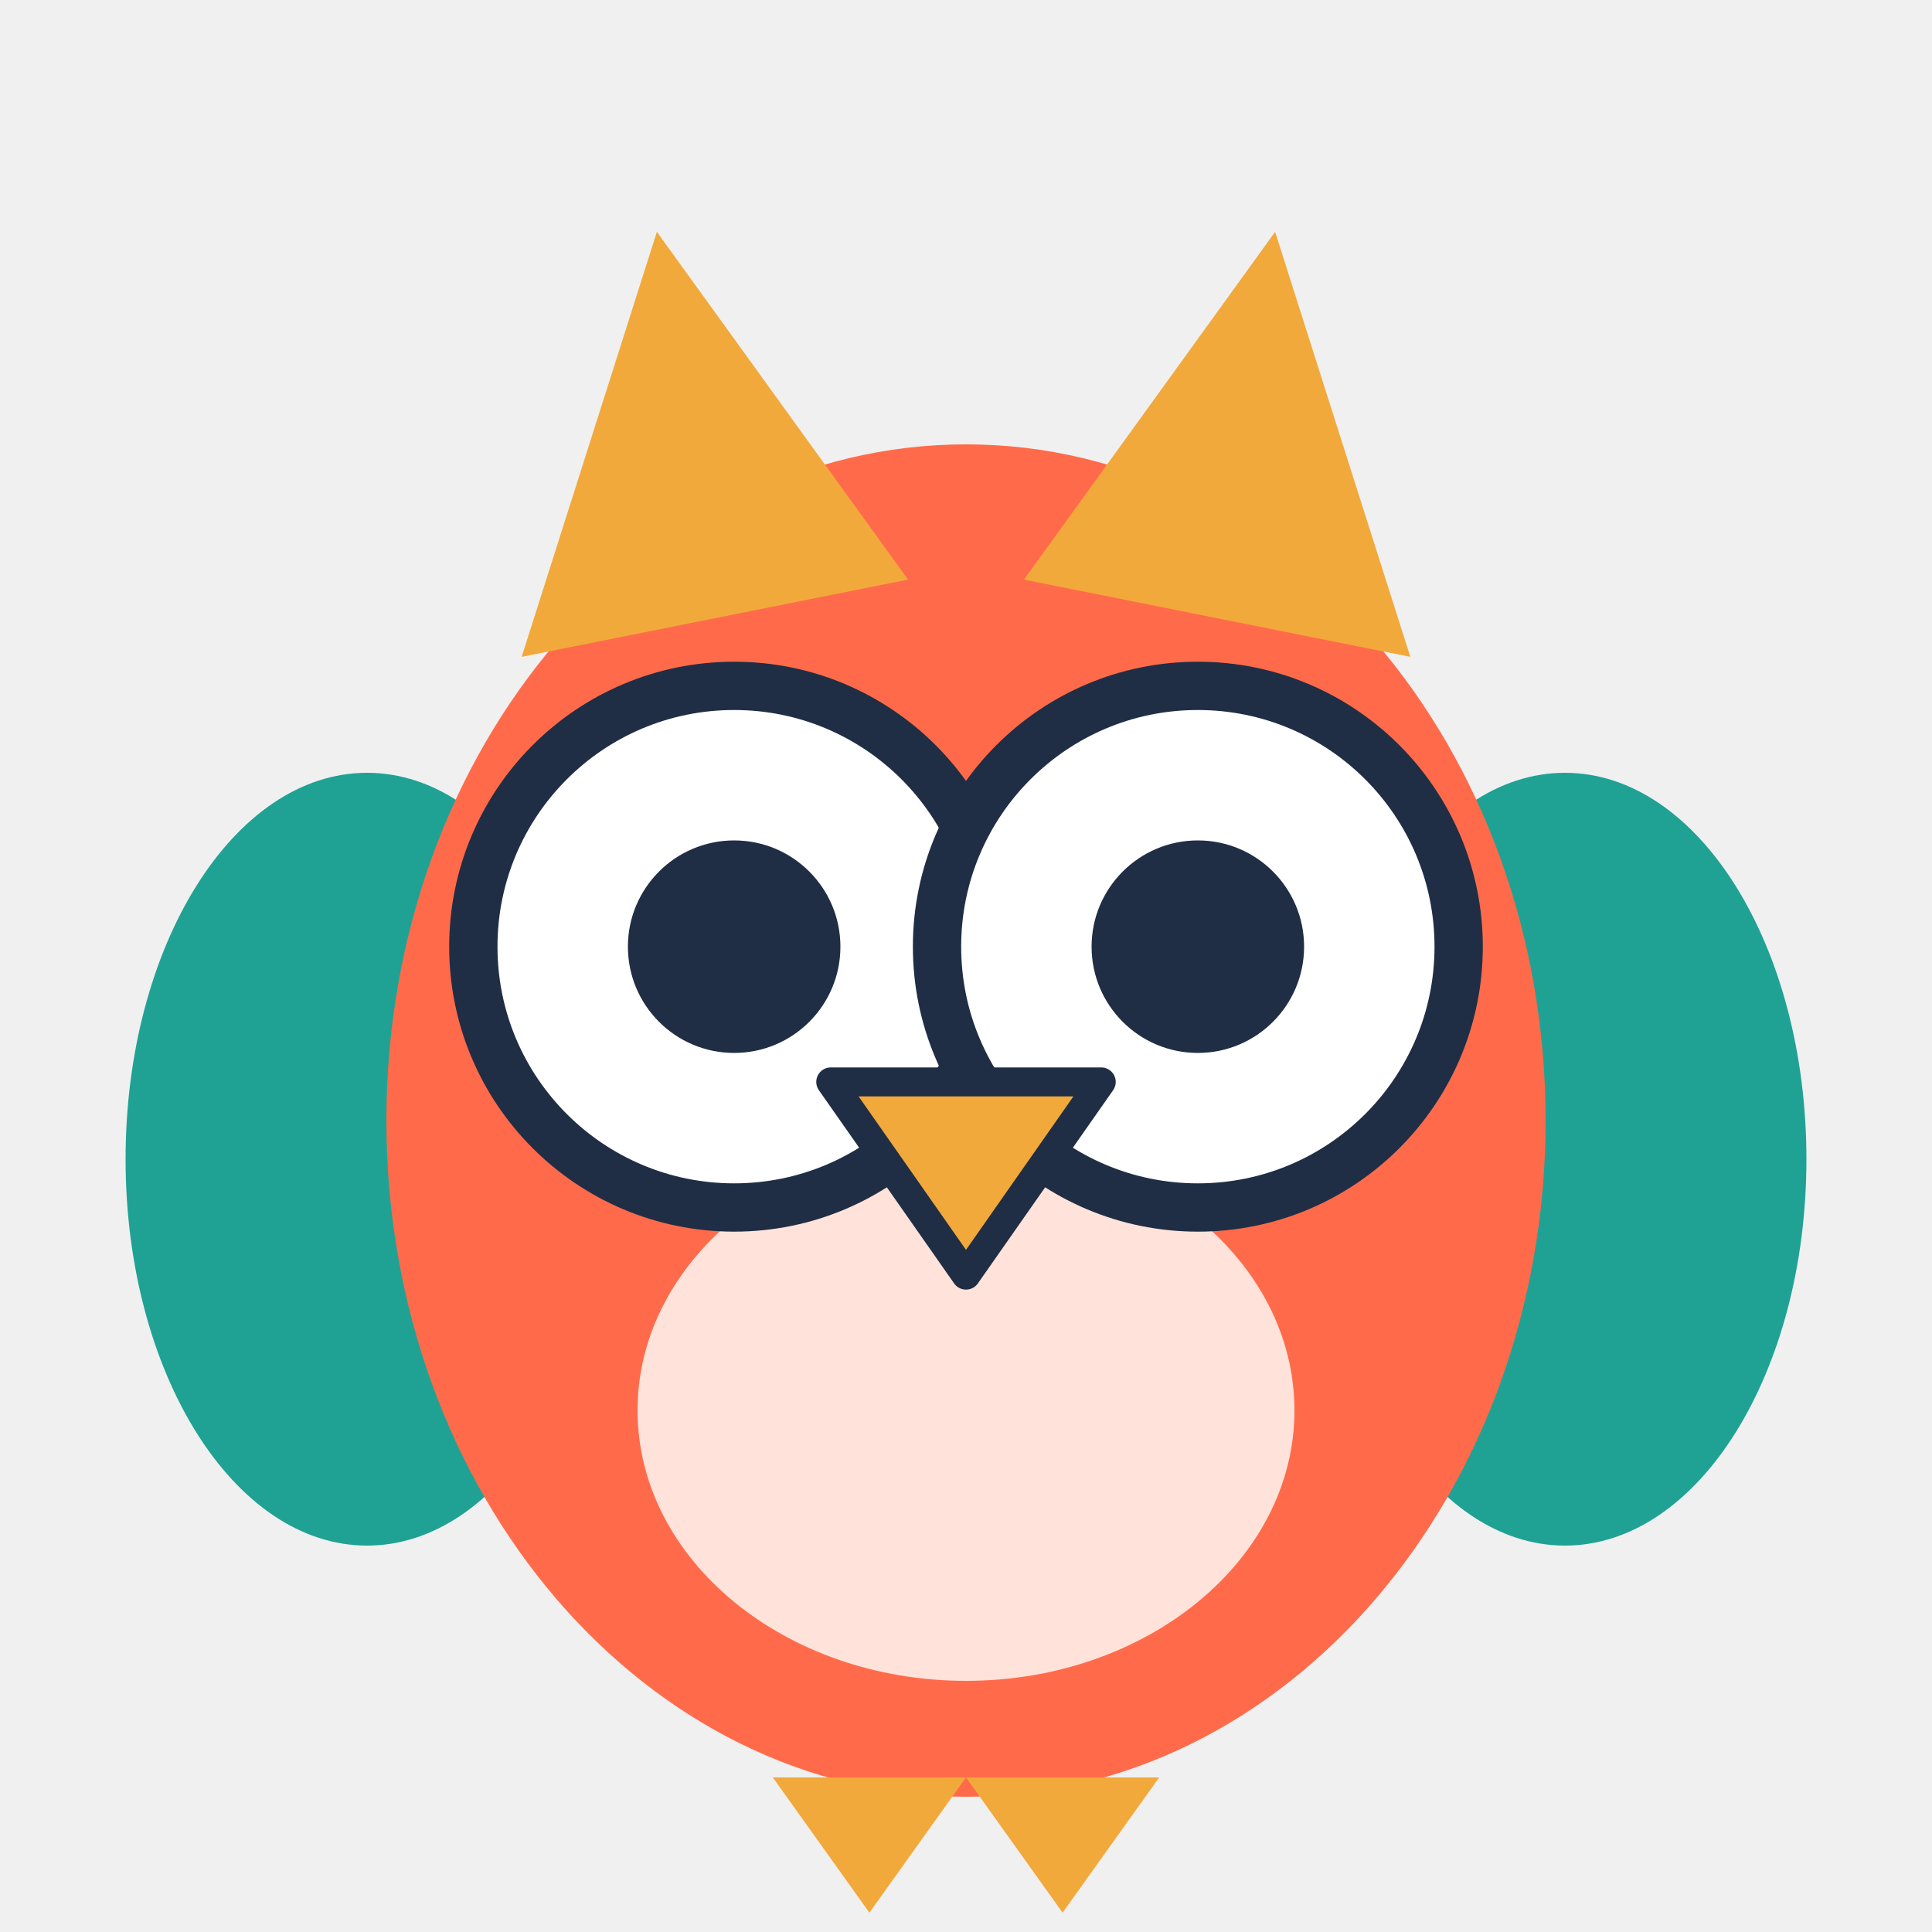
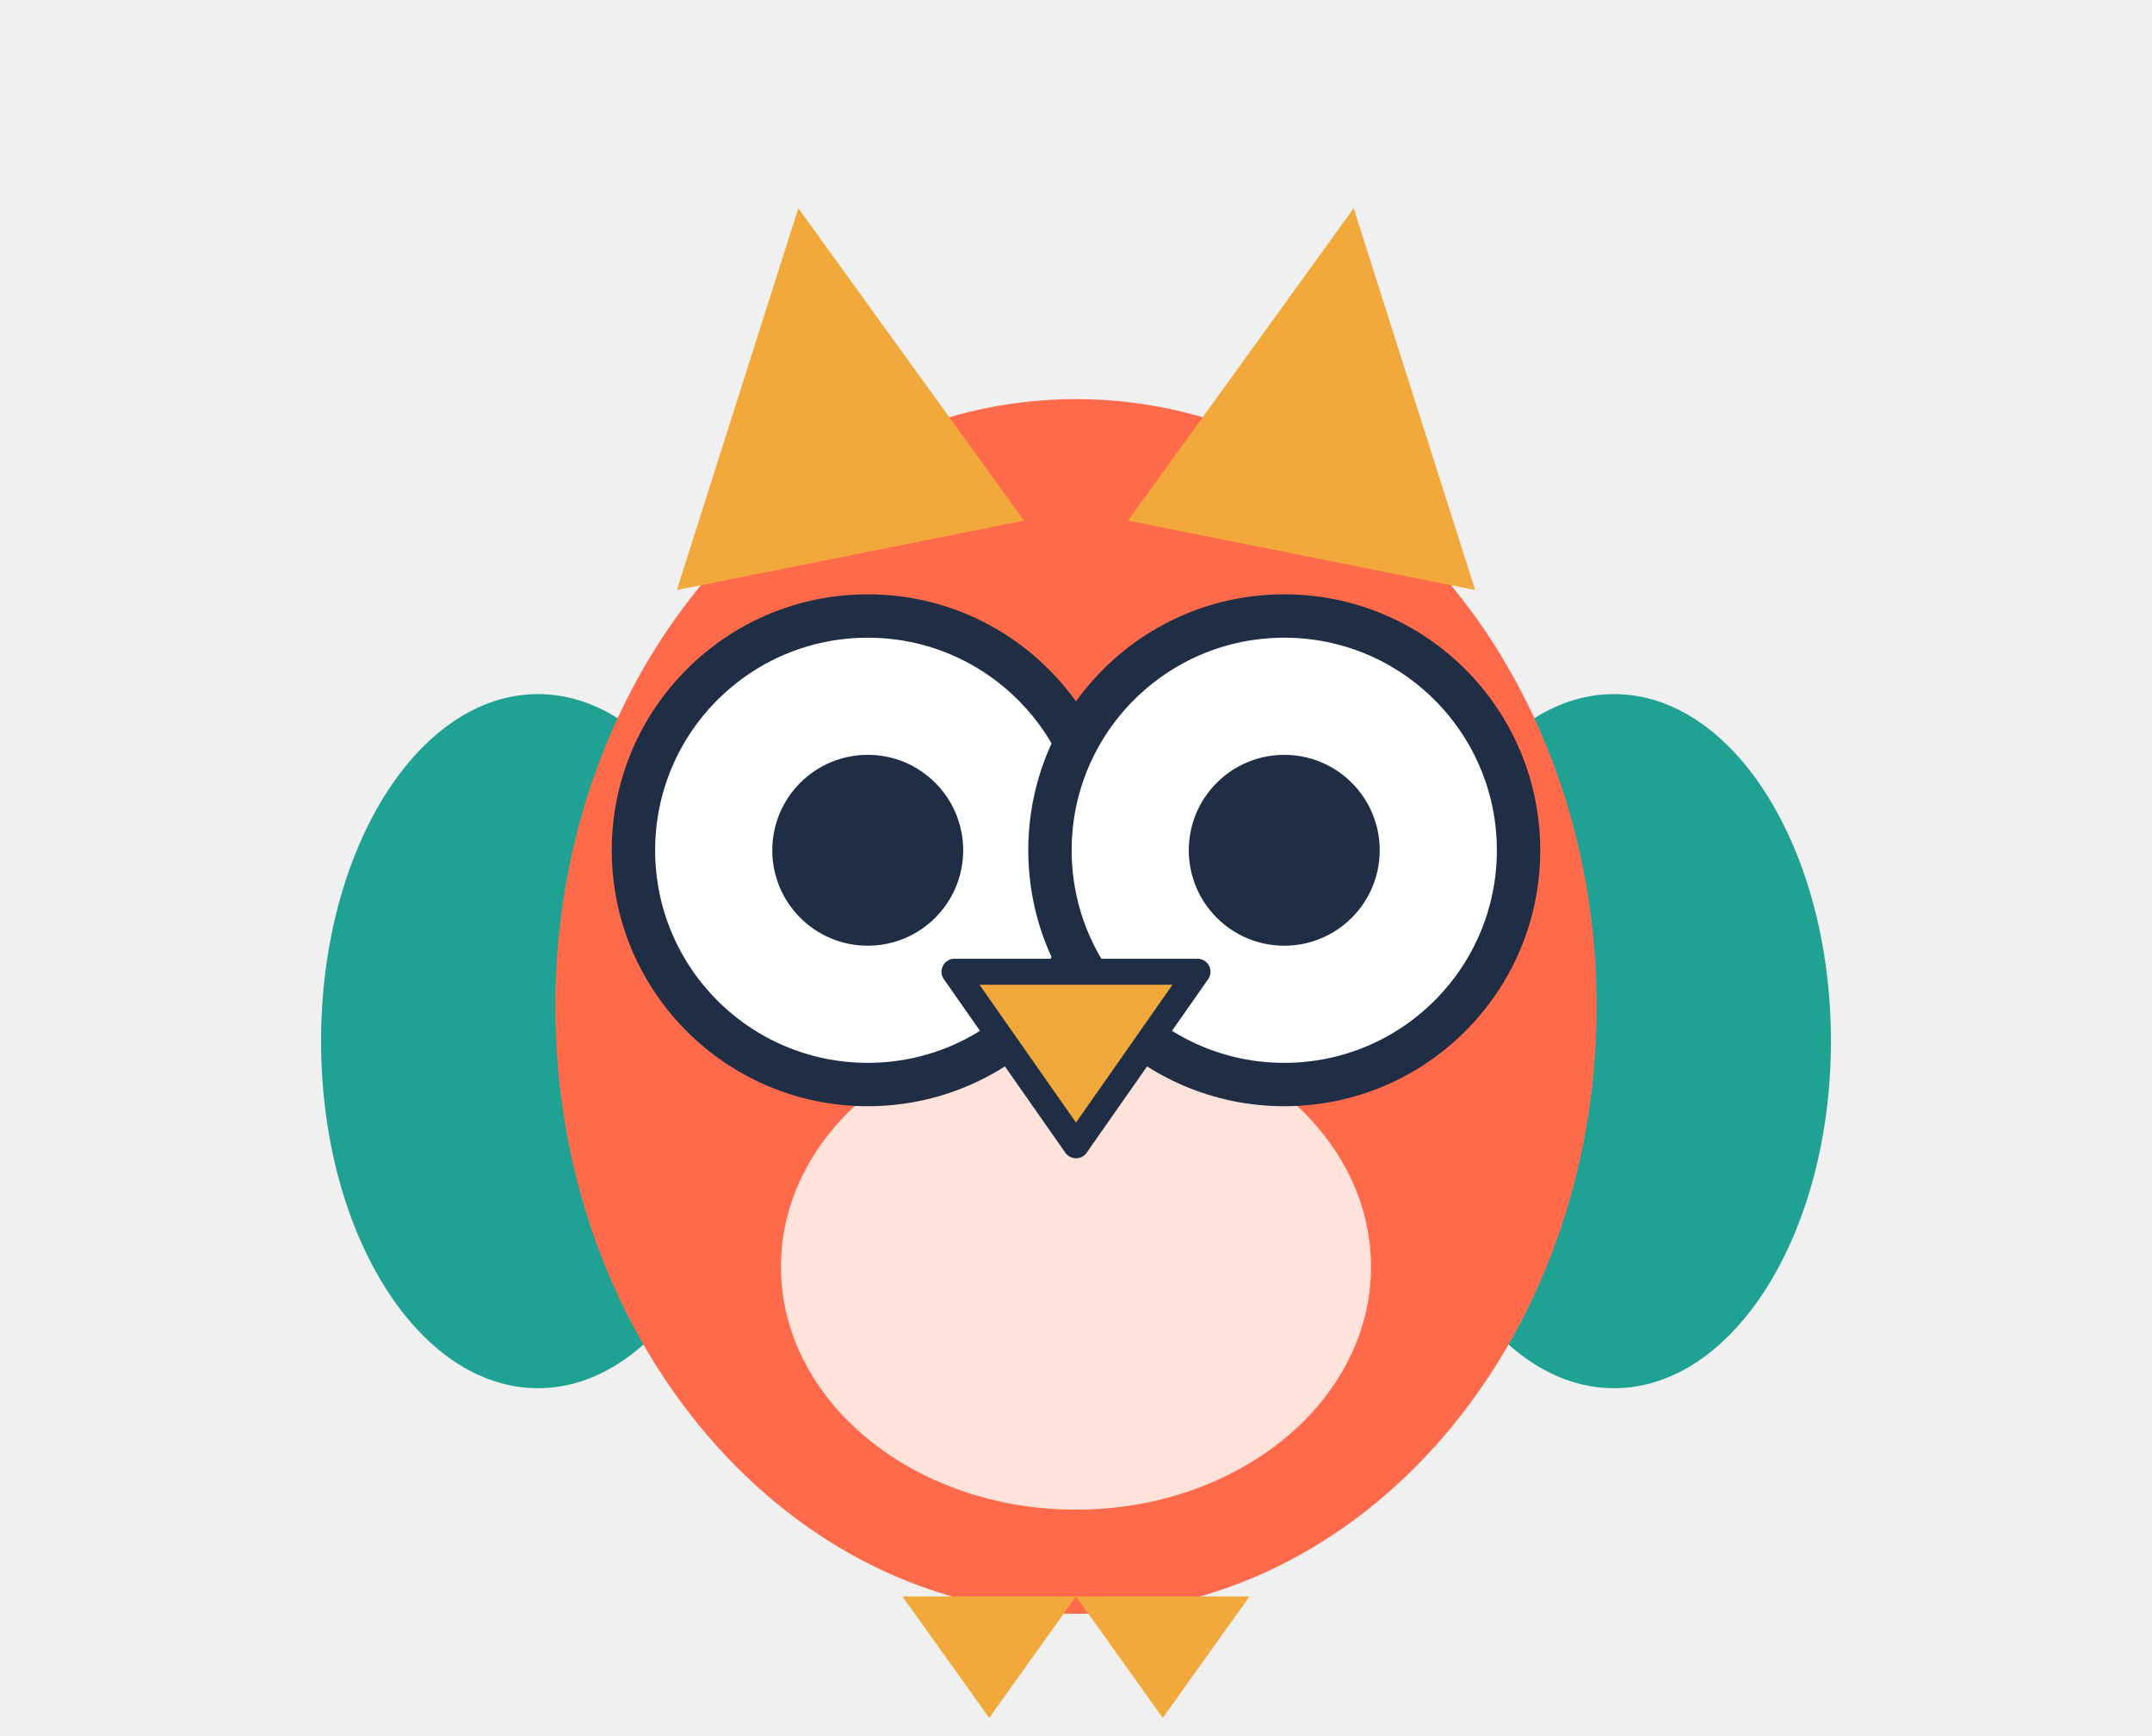
- <svg xmlns="http://www.w3.org/2000/svg" viewBox="0 0 100 100" role="img" aria-label="Eulen-Logo">
+ <svg xmlns="http://www.w3.org/2000/svg" viewBox="-12 0 124 100" role="img" aria-label="Eulen-Logo">
  <g class="owl">
    <ellipse class="owl-wing owl-wing-l" cx="19" cy="60" rx="12.5" ry="20" fill="#1FA294" />
    <ellipse class="owl-wing owl-wing-r" cx="81" cy="60" rx="12.5" ry="20" fill="#1FA294" />
    <ellipse class="owl-body" cx="50" cy="58" rx="30" ry="35" fill="#FF6B4A" />
    <ellipse class="owl-belly" cx="50" cy="73" rx="17" ry="14" fill="#FFE3DA" />
    <path class="owl-ear owl-ear-l" d="M27 34 L34 12 L47 30 Z" fill="#F2A93B" />
    <path class="owl-ear owl-ear-r" d="M73 34 L66 12 L53 30 Z" fill="#F2A93B" />
    <circle class="owl-eye-ring" cx="38" cy="49" r="13.5" fill="#FFFFFF" stroke="#1F2E45" stroke-width="2.5" />
    <circle class="owl-eye-ring" cx="62" cy="49" r="13.5" fill="#FFFFFF" stroke="#1F2E45" stroke-width="2.5" />
    <circle class="owl-pupil" cx="38" cy="49" r="5.5" fill="#1F2E45" />
    <circle class="owl-pupil" cx="62" cy="49" r="5.5" fill="#1F2E45" />
    <path class="owl-beak" d="M43 56 L57 56 L50 66 Z" fill="#F2A93B" stroke="#1F2E45" stroke-width="1.5" stroke-linejoin="round" />
    <path class="owl-foot owl-foot-l" d="M40 92 L50 92 L45 99 Z" fill="#F2A93B" />
    <path class="owl-foot owl-foot-r" d="M50 92 L60 92 L55 99 Z" fill="#F2A93B" />
  </g>
</svg>
